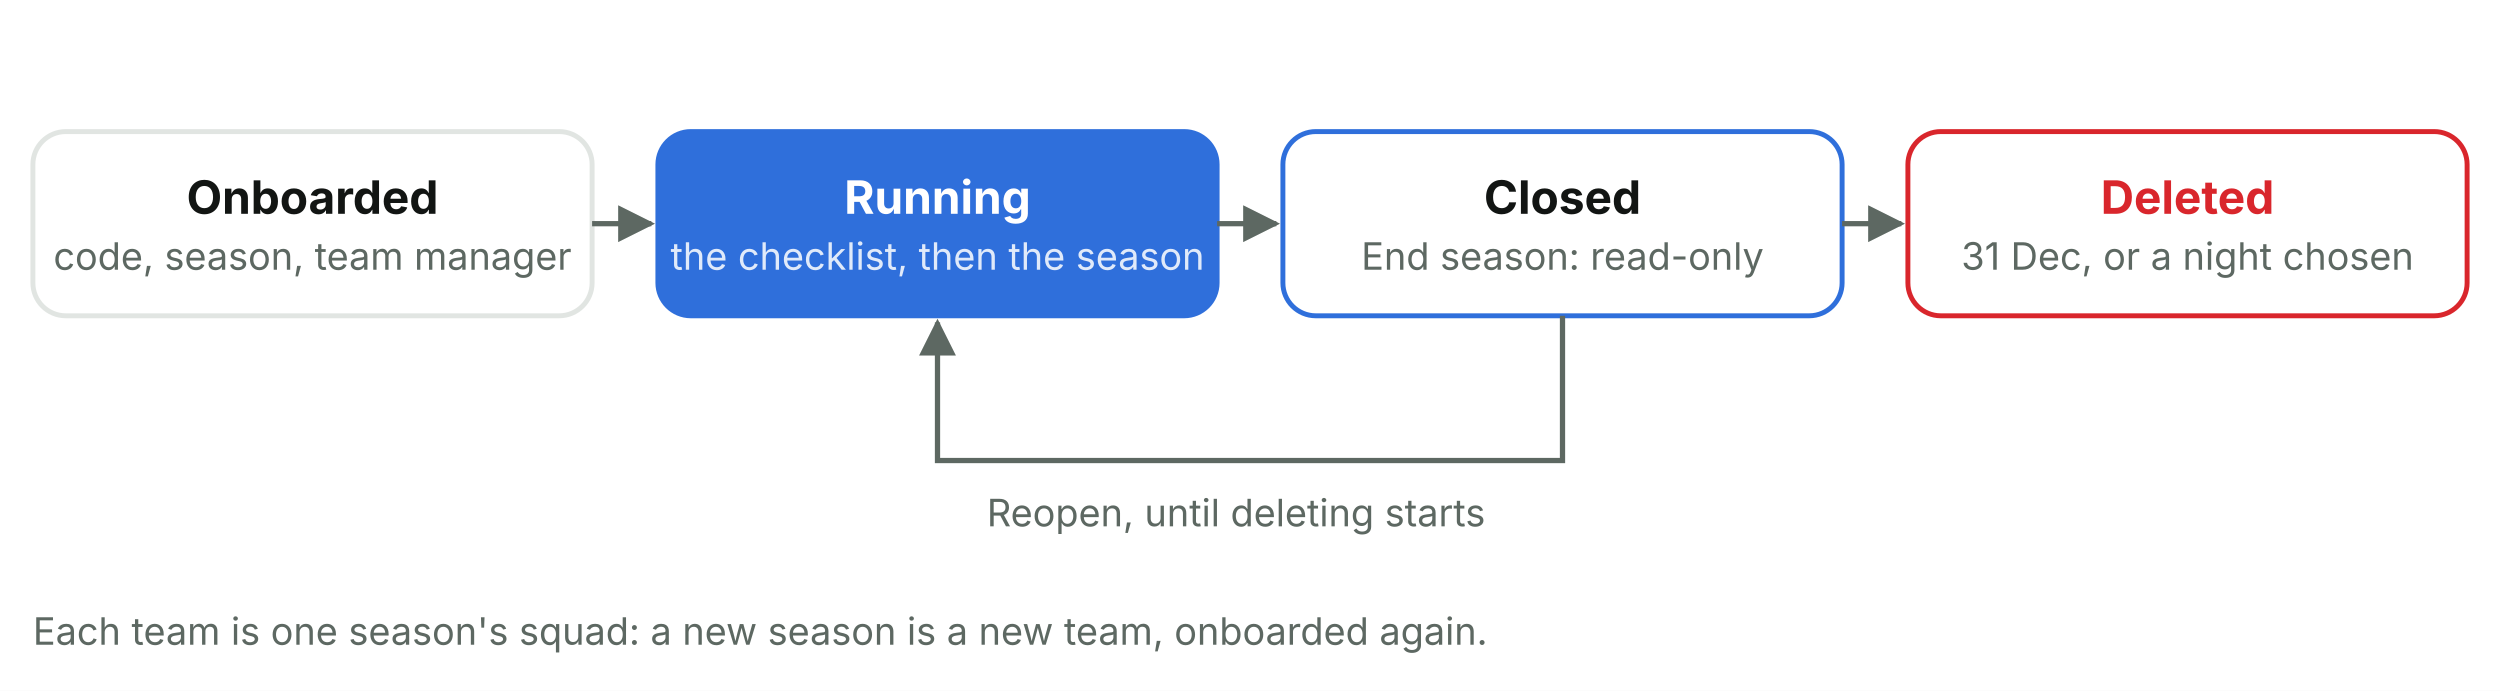
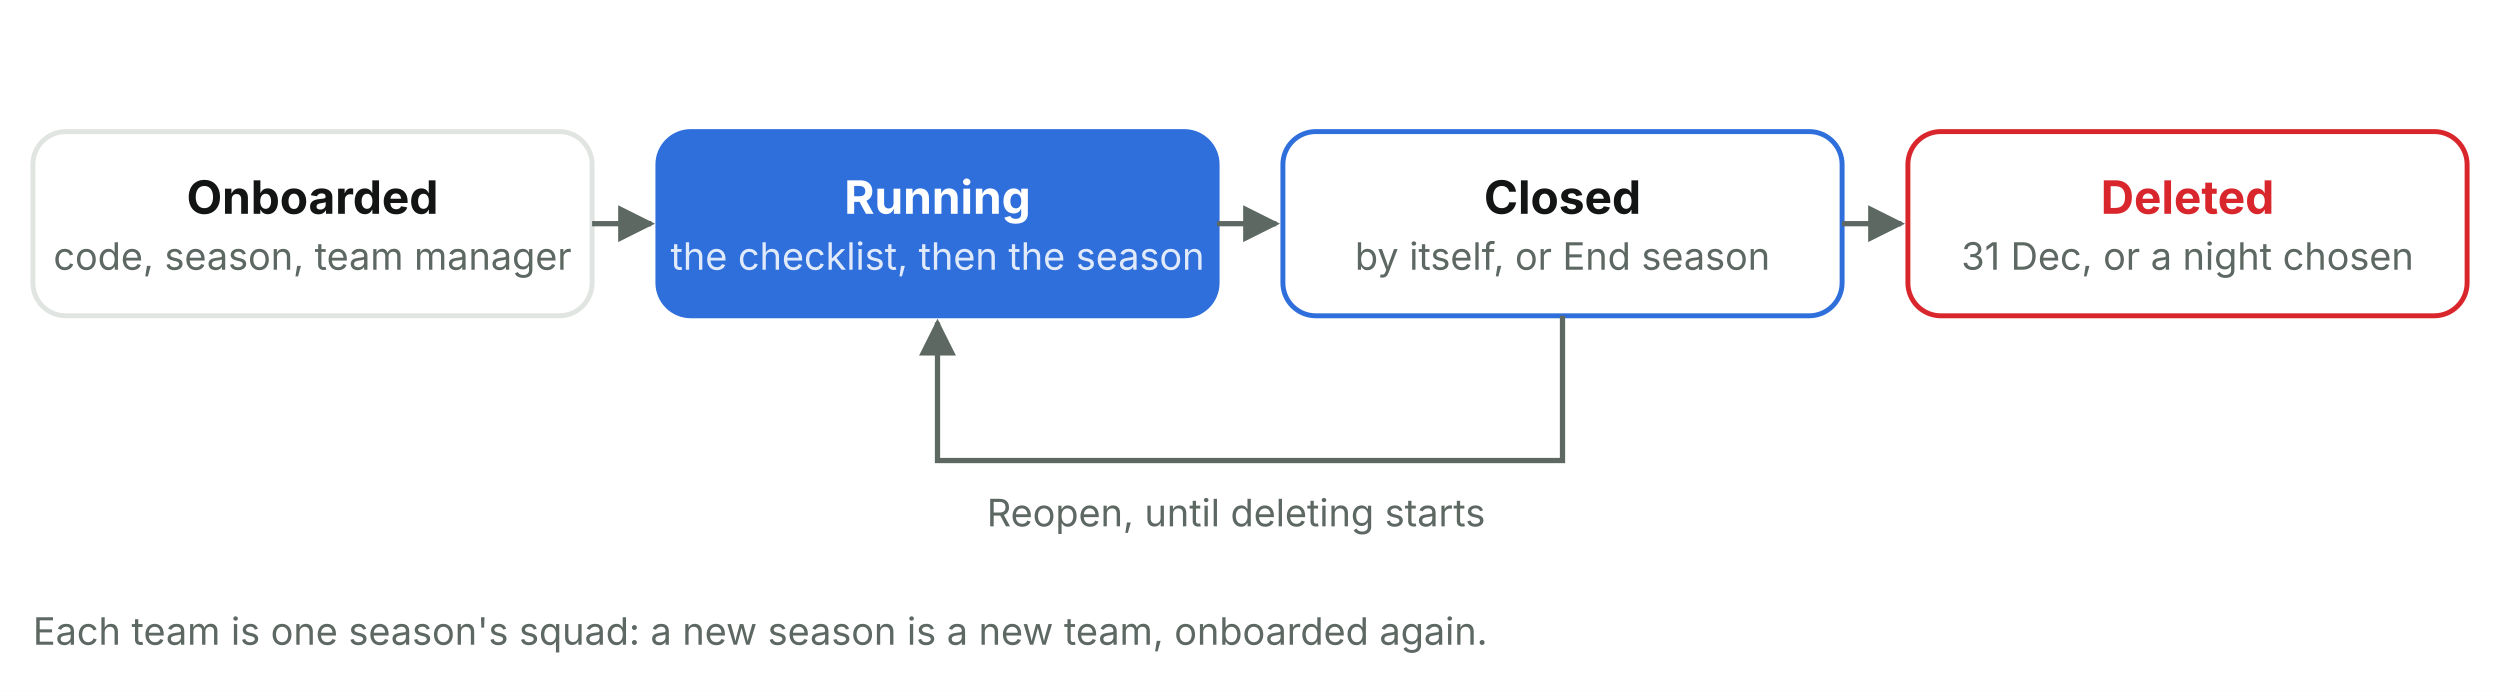
<svg xmlns="http://www.w3.org/2000/svg" viewBox="0 0 760 210" width="760" height="210" role="img" aria-labelledby="dg-lifecycle-t dg-lifecycle-d" class="dg">
  <style>.dg text{font-family:system-ui, -apple-system, 'Segoe UI', sans-serif}
.dg-box rect{fill:#FFFFFF;stroke:#E1E5E2;stroke-width:1.5}
.dg-t{fill:#121513;font-size:14px;font-weight:700;text-anchor:middle}
.dg-s{fill:#5D6862;font-size:11.5px;text-anchor:middle}
.dg-m{fill:#121513;font-size:11.5px}
.k-person rect{stroke:#121513}
.k-edge rect{fill:#FFF4D6;stroke:#7A5800}
.k-worker rect{fill:#14274E;stroke:#2F6FDB}
.k-worker .dg-t{fill:#fff}.k-worker .dg-s{fill:rgba(255,255,255,.78)}
.k-store rect{fill:#E4ECFB;stroke:#2F6FDB}
.k-service rect{stroke:#2F6FDB}
.k-job rect{fill:#F6F7F6;stroke:#5D6862;stroke-dasharray:6 4}
.k-stop rect{stroke:#D9262C}.k-stop .dg-t{fill:#D9262C}
.k-done rect{fill:#2F6FDB;stroke:#2F6FDB}
.k-done .dg-t{fill:#fff}.k-done .dg-s{fill:rgba(255,255,255,.85)}
.dg-arrow{fill:none;stroke:#5D6862;stroke-width:1.6}
.dg-arrow.dash{stroke:#2F6FDB;stroke-dasharray:6 4}
.dg-head{fill:#5D6862}
.dg-life{stroke:#E1E5E2;stroke-width:1.2;stroke-dasharray:3 4}
.dg-label{fill:#5D6862;font-size:11.5px;paint-order:stroke;stroke:#FFFFFF;stroke-width:4px;stroke-linejoin:round}
.dg-label.mid{text-anchor:middle}
.dg-zone rect{fill:none;stroke:#E1E5E2;stroke-width:1.5;stroke-dasharray:7 5}
.dg-zone text{fill:#5D6862;font-size:12px;font-weight:700}</style>
  <rect width="760" height="210" fill="#FFFFFF" />
  <defs>
    <marker id="ah-lifecycle" viewBox="0 0 10 10" refX="9" refY="5" markerWidth="7" markerHeight="7" orient="auto-start-reverse">
      <path class="dg-head" d="M0 0L10 5L0 10z" />
    </marker>
  </defs>
  <g class="dg-box k-step">
    <rect x="10" y="40" width="170" height="56" rx="10" />
    <text class="dg-t" x="95" y="65">Onboarded</text>
    <text class="dg-s" x="95" y="82">code, season, team manager</text>
  </g>
  <g class="dg-box k-done">
    <rect x="200" y="40" width="170" height="56" rx="10" />
    <text class="dg-t" x="285" y="65">Running</text>
    <text class="dg-s" x="285" y="82">the checklist, then the season</text>
  </g>
  <g class="dg-box k-service">
    <rect x="390" y="40" width="170" height="56" rx="10" />
    <text class="dg-t" x="475" y="65">Closed</text>
-     <text class="dg-s" x="475" y="82">End season: read-only</text>
+     <text class="dg-s" x="475" y="82">by itself, or End season</text>
  </g>
  <g class="dg-box k-stop">
    <rect x="580" y="40" width="170" height="56" rx="10" />
    <text class="dg-t" x="665" y="65">Deleted</text>
    <text class="dg-s" x="665" y="82">31 Dec, or a night chosen</text>
  </g>
  <path class="dg-arrow" d="M180 68 L198 68" marker-end="url(#ah-lifecycle)" />
  <path class="dg-arrow" d="M370 68 L388 68" marker-end="url(#ah-lifecycle)" />
  <path class="dg-arrow" d="M560 68 L578 68" marker-end="url(#ah-lifecycle)" />
  <path class="dg-arrow" d="M475 96 L475 140 L285 140 L285 98" marker-end="url(#ah-lifecycle)" />
  <text class="dg-label" x="300" y="160">Reopen, until deleting starts</text>
  <text class="dg-label" x="10" y="196">Each team is one season's squad: a new season is a new team, onboarded again.</text>
</svg>
